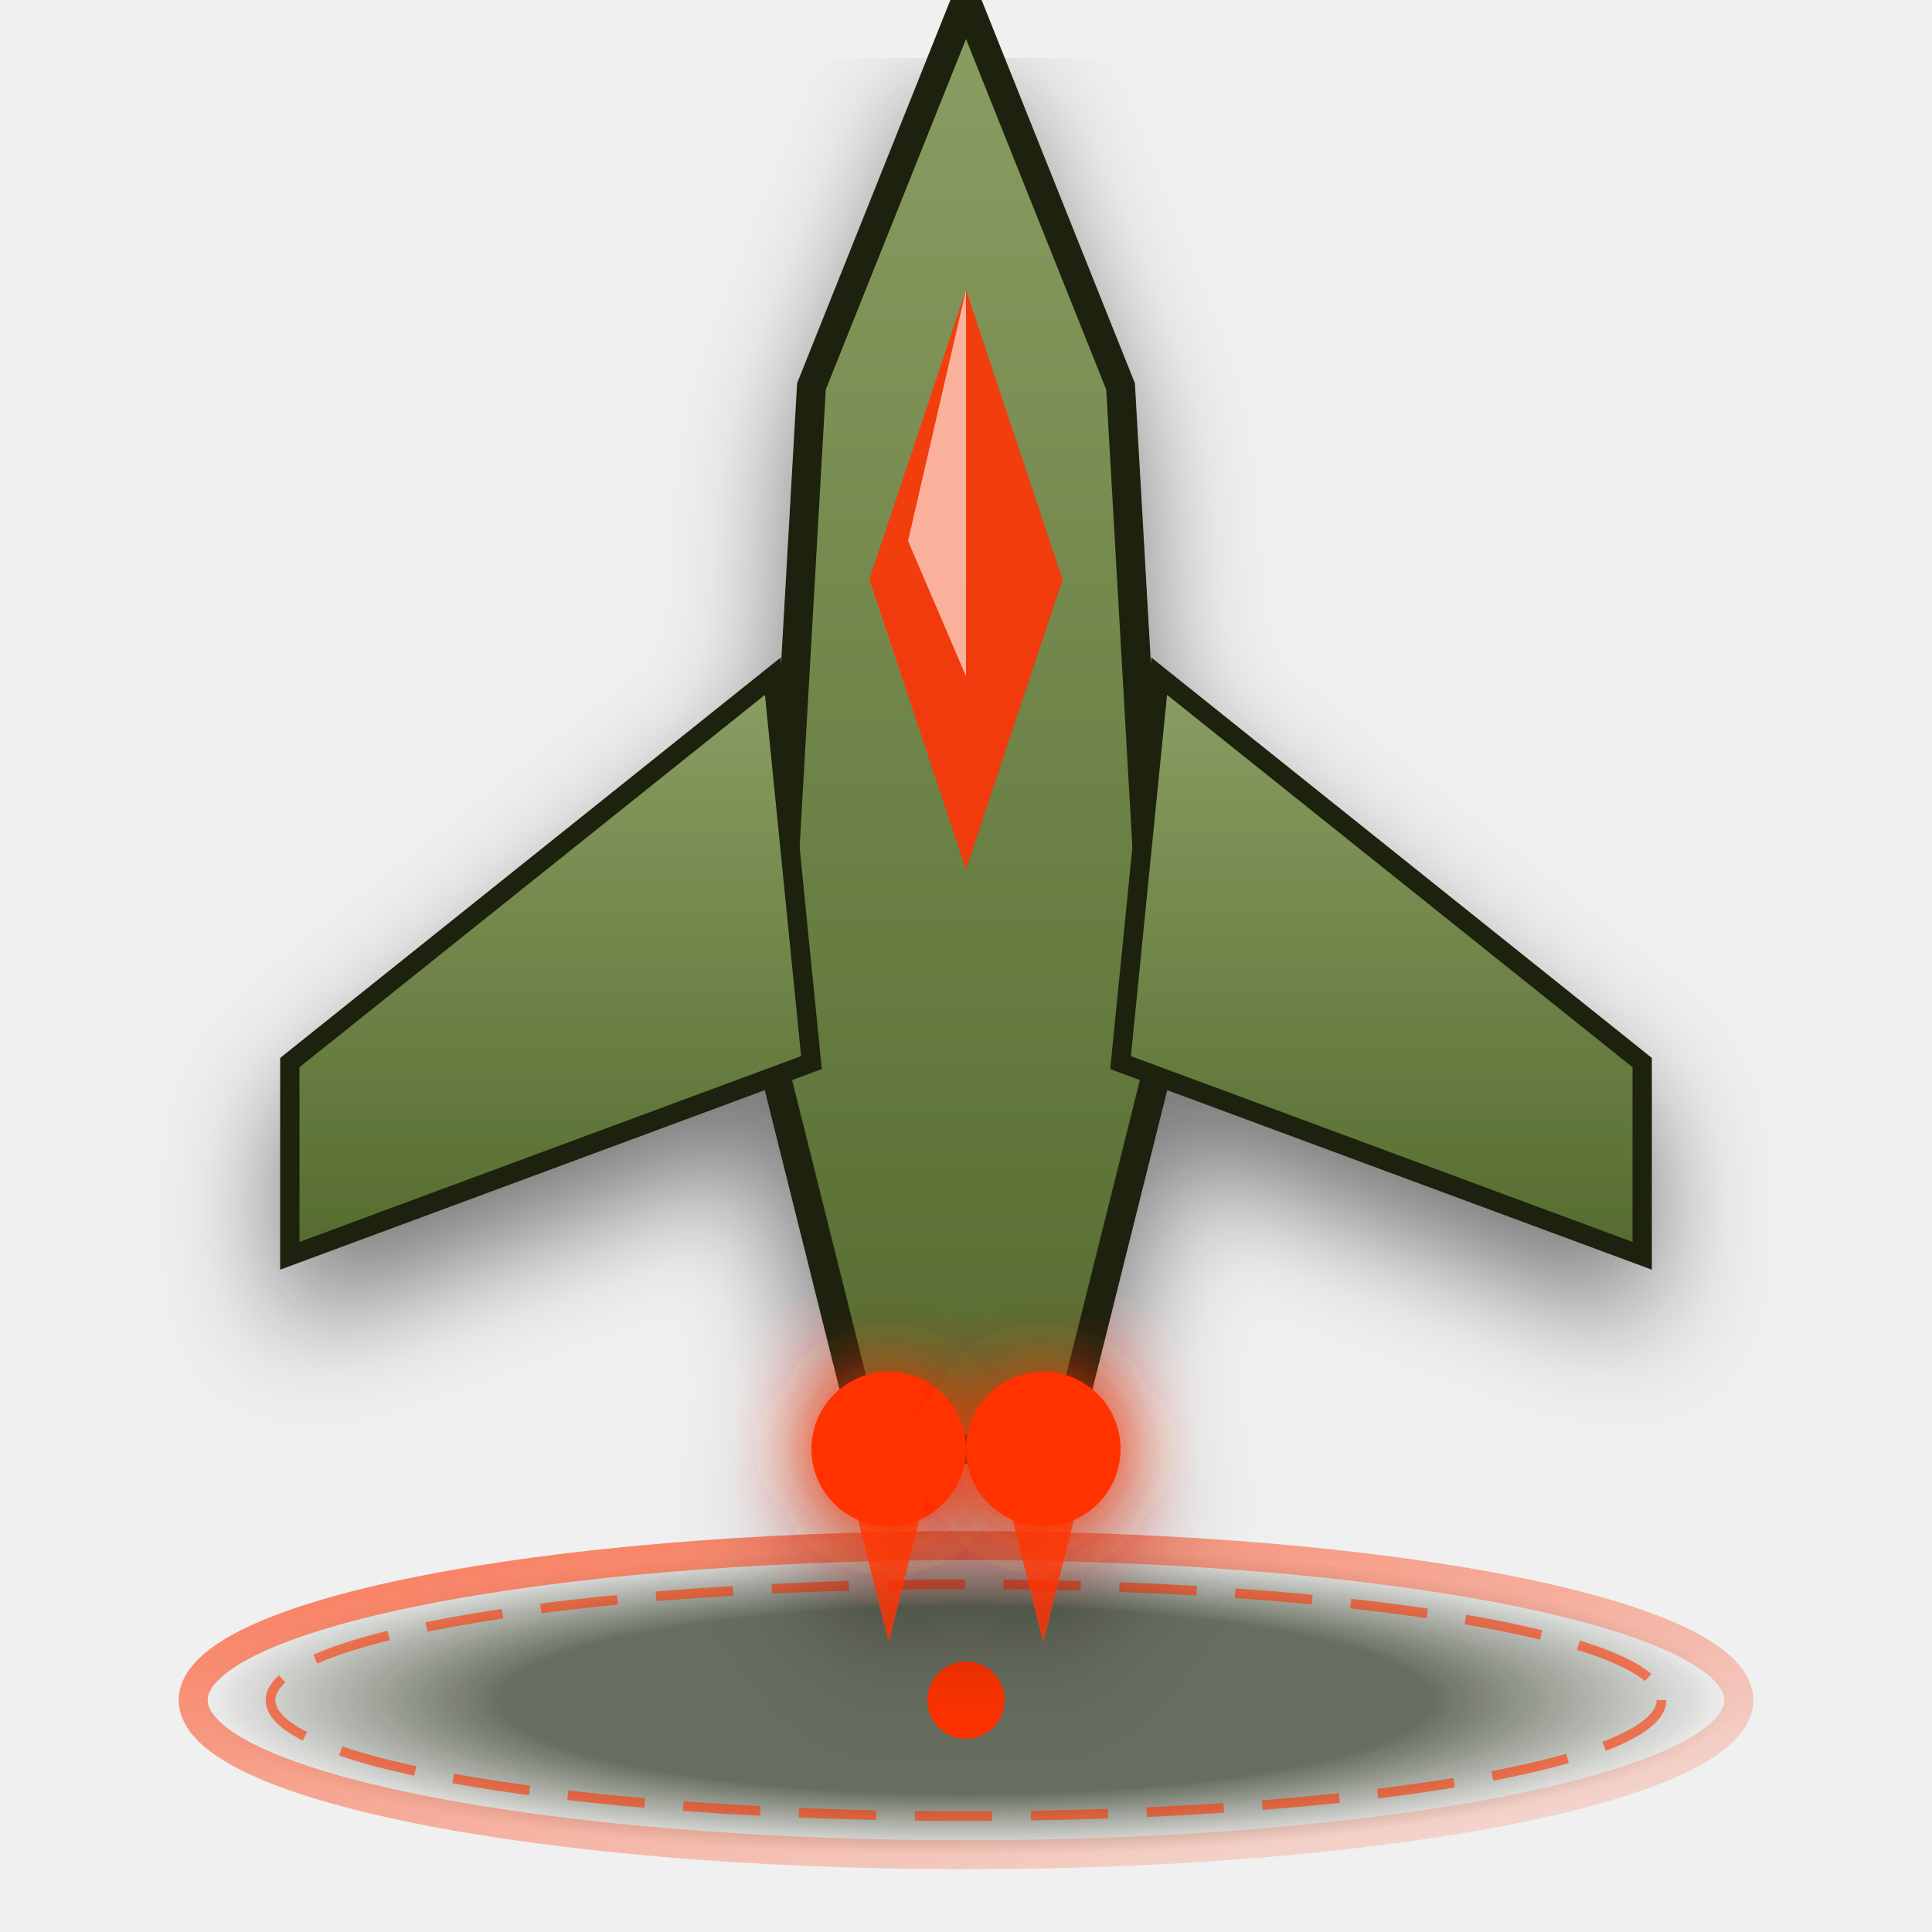
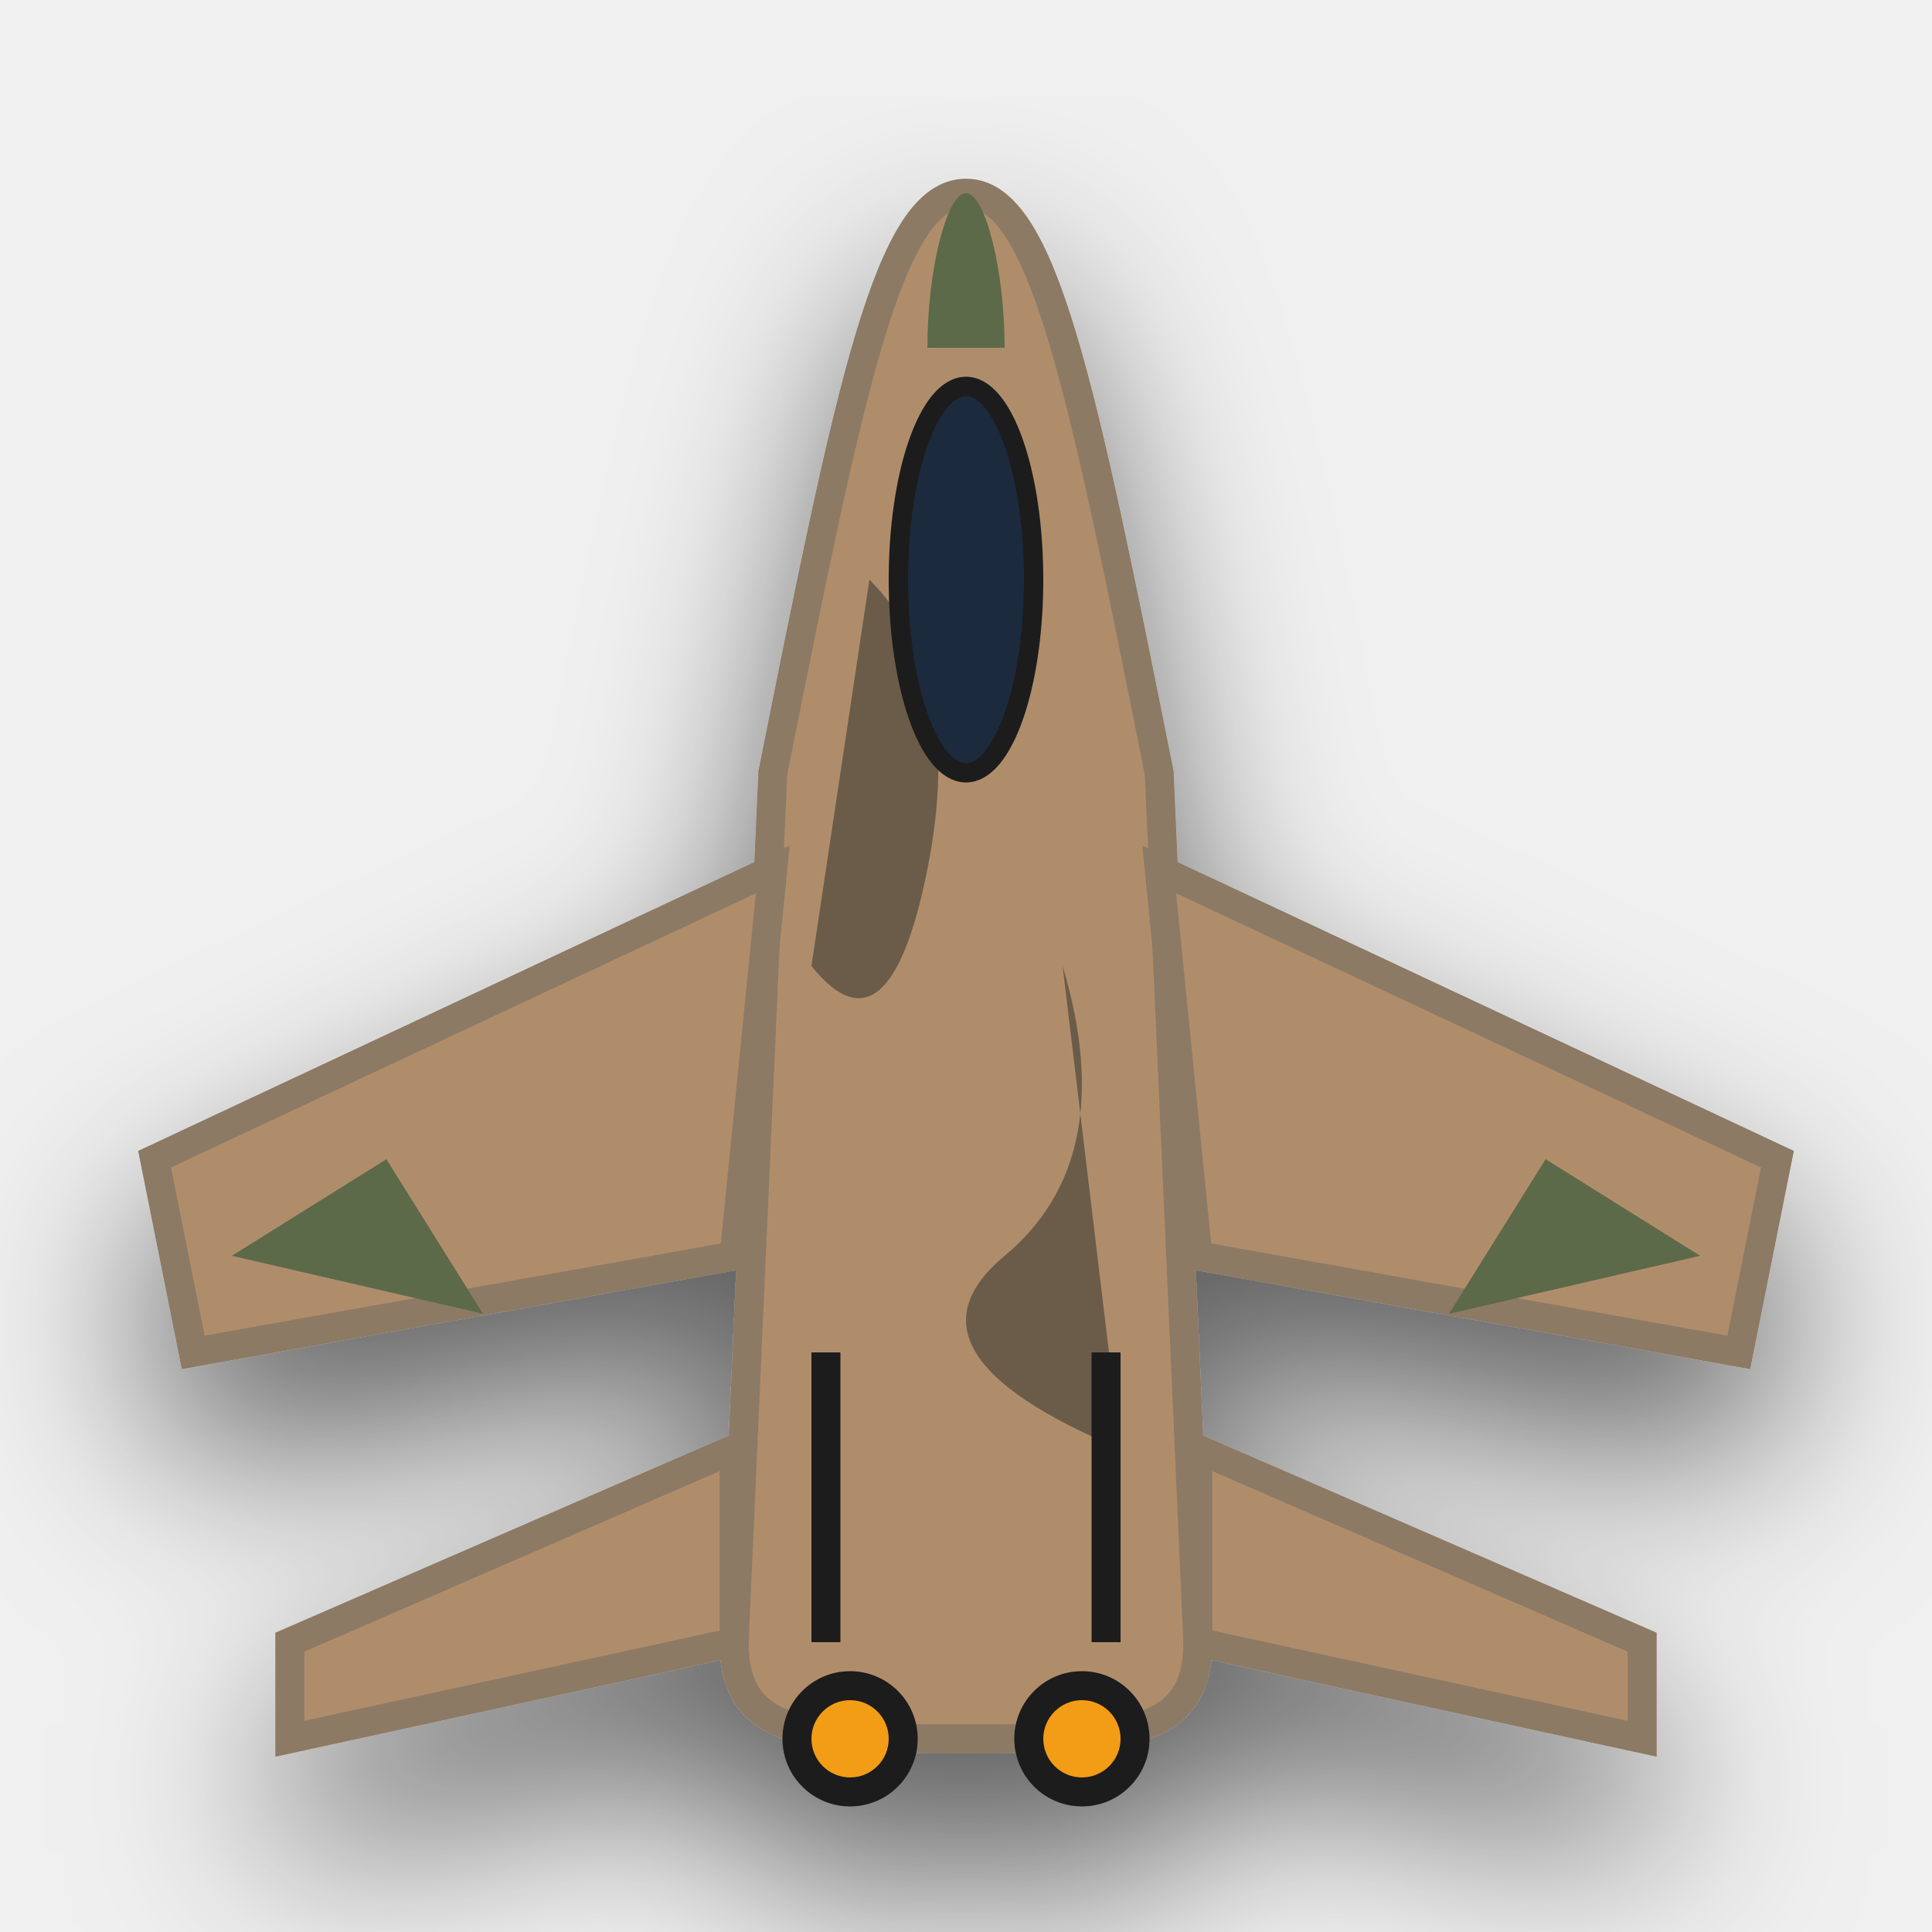
<svg xmlns="http://www.w3.org/2000/svg" viewBox="0 0 100 100">
  <defs>
-     <filter id="drop-shadow" x="-20%" y="-20%" width="140%" height="140%">
-       <feDropShadow dx="0" dy="3" stdDeviation="3" flood-color="rgba(0,0,0,0.5)" />
+     <filter id="shadow" x="-20%" y="-20%" width="140%" height="140%">
+       <feDropShadow dx="0" dy="5" stdDeviation="5" flood-color="rgba(0,0,0,0.6)" />
    </filter>
-     <filter id="glow" x="-50%" y="-50%" width="200%" height="200%">
-       <feGaussianBlur stdDeviation="2" result="blur" />
-       <feMerge>
-         <feMergeNode in="blur" />
-         <feMergeNode in="SourceGraphic" />
-       </feMerge>
-     </filter>
-     <linearGradient id="mainGrad" x1="0%" y1="0%" x2="0%" y2="100%">
-       <stop offset="0%" stop-color="#8b9e63" />
-       <stop offset="100%" stop-color="#556b2f" />
-     </linearGradient>
-     <linearGradient id="lightGrad" x1="0%" y1="0%" x2="0%" y2="100%">
-       <stop offset="0%" stop-color="#ffffff" stop-opacity="0.3" />
-       <stop offset="100%" stop-color="#8b9e63" />
-     </linearGradient>
-     <linearGradient id="darkGrad" x1="0%" y1="0%" x2="0%" y2="100%">
-       <stop offset="0%" stop-color="#556b2f" />
-       <stop offset="100%" stop-color="#3e4f20" />
-     </linearGradient>
-     <linearGradient id="accentGrad" x1="0%" y1="0%" x2="100%" y2="100%">
-       <stop offset="0%" stop-color="#ff3300" stop-opacity="0.8" />
-       <stop offset="100%" stop-color="#ff3300" stop-opacity="0.1" />
-     </linearGradient>
-     <radialGradient id="baseGrad" cx="50%" cy="50%" r="50%">
-       <stop offset="60%" stop-color="#1a240c" stop-opacity="0.8" />
-       <stop offset="100%" stop-color="#1a240c" stop-opacity="0" />
-     </radialGradient>
  </defs>
-   <ellipse cx="50" cy="88" rx="40" ry="8" fill="url(#baseGrad)" stroke="url(#accentGrad)" stroke-width="1.5" opacity="0.8" />
-   <ellipse cx="50" cy="88" rx="36" ry="6" fill="none" stroke="#ff3300" stroke-width="0.5" opacity="0.6" stroke-dasharray="4 2" />
-   <circle cx="50" cy="88" r="2" fill="#ff3300" />
-   <g filter="url(#drop-shadow)">
-     <g transform="translate(0,-10)">
-       <polygon points="50,10 42,30 40,65 45,85 55,85 60,65 58,30" fill="url(#mainGrad)" stroke="#1a240c" stroke-width="1.5" />
-       <polygon points="40,45 15,65 15,75 42,65" fill="url(#mainGrad)" stroke="#1a240c" stroke-width="1" />
-       <polygon points="60,45 85,65 85,75 58,65" fill="url(#mainGrad)" stroke="#1a240c" stroke-width="1" />
-       <circle cx="46" cy="85" r="4" fill="#ff3300" filter="url(#glow)" />
-       <circle cx="54" cy="85" r="4" fill="#ff3300" filter="url(#glow)" />
-       <polygon points="44,87 48,87 46,95" fill="#ff3300" opacity="0.8" />
-       <polygon points="52,87 56,87 54,95" fill="#ff3300" opacity="0.8" />
-       <polygon points="50,25 45,40 50,55 55,40" fill="#ff3300" opacity="0.9" />
-       <polygon points="50,25 47,38 50,45" fill="#ffffff" opacity="0.6" />
-     </g>
+   <g filter="url(#shadow)">
+     <path d="M 50 10 C 54 10, 56 20, 60 40 L 62 85 C 62 90, 58 90, 50 90 C 42 90, 38 90, 38 85 L 40 40 C 44 20, 46 10, 50 10 Z" fill="#b08d6a" stroke="#8c7a65" stroke-width="1.5" />
+     <path d="M 45 30 Q 50 35 48 45 T 42 50 Z" fill="#6b5c4a" />
+     <path d="M 55 50 Q 58 60 52 65 T 58 75 Z" fill="#6b5c4a" />
+     <path d="M 50 10 C 51 10, 52 14, 52 18 L 48 18 C 48 14, 49 10, 50 10 Z" fill="#5c6a4a" />
+     <ellipse cx="50" cy="30" rx="3.5" ry="10" fill="#1a2b3c" stroke="#1a1a1a" stroke-width="1" />
+     <path d="M 40 45 L 8 60 L 10 70 L 38 65 Z" fill="#b08d6a" stroke="#8c7a65" stroke-width="1.5" />
+     <path d="M 60 45 L 92 60 L 90 70 L 62 65 Z" fill="#b08d6a" stroke="#8c7a65" stroke-width="1.5" />
+     <path d="M 20 60 L 12 65 L 25 68 Z" fill="#5c6a4a" />
+     <path d="M 80 60 L 88 65 L 75 68 Z" fill="#5c6a4a" />
+     <path d="M 38 75 L 15 85 L 15 90 L 38 85 Z" fill="#b08d6a" stroke="#8c7a65" stroke-width="1.5" />
+     <path d="M 62 75 L 85 85 L 85 90 L 62 85 Z" fill="#b08d6a" stroke="#8c7a65" stroke-width="1.5" />
+     <rect x="42" y="70" width="1.5" height="15" fill="#1a1a1a" />
+     <rect x="56.5" y="70" width="1.5" height="15" fill="#1a1a1a" />
+     <circle cx="44" cy="90" r="3.5" fill="#1a1a1a" />
+     <circle cx="44" cy="90" r="2" fill="#f39c12" />
+     <circle cx="56" cy="90" r="3.5" fill="#1a1a1a" />
+     <circle cx="56" cy="90" r="2" fill="#f39c12" />
  </g>
</svg>
